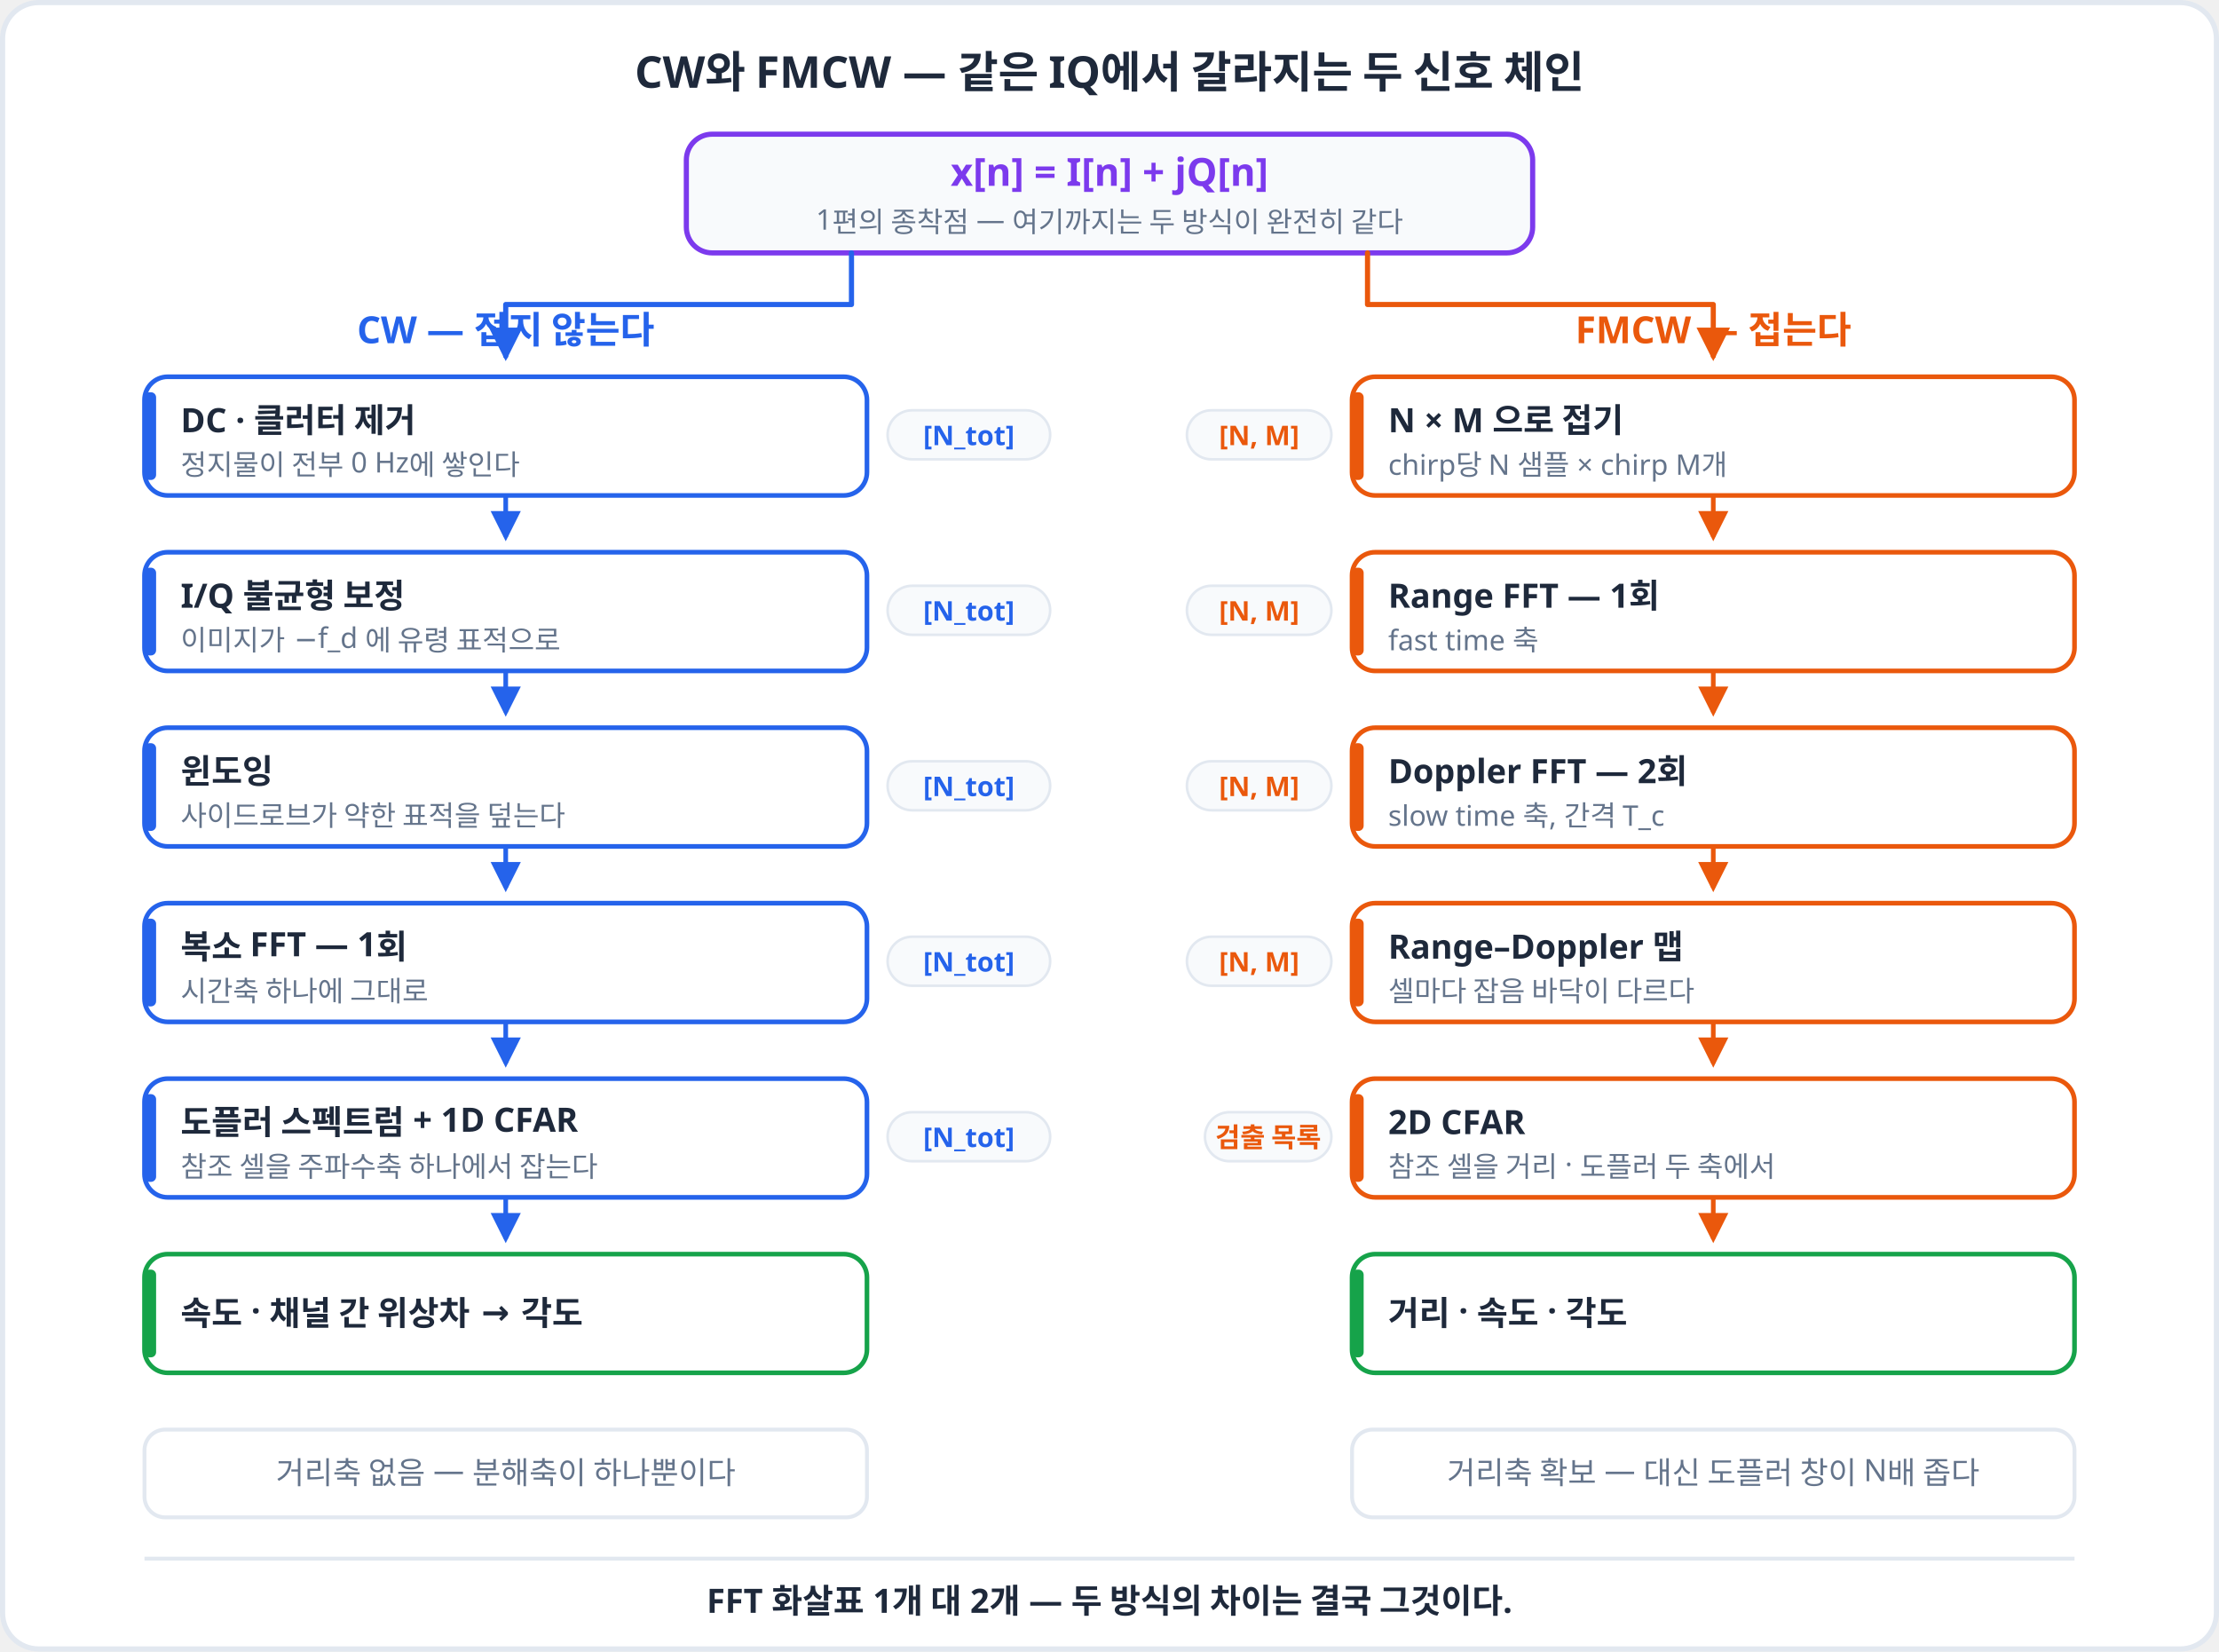
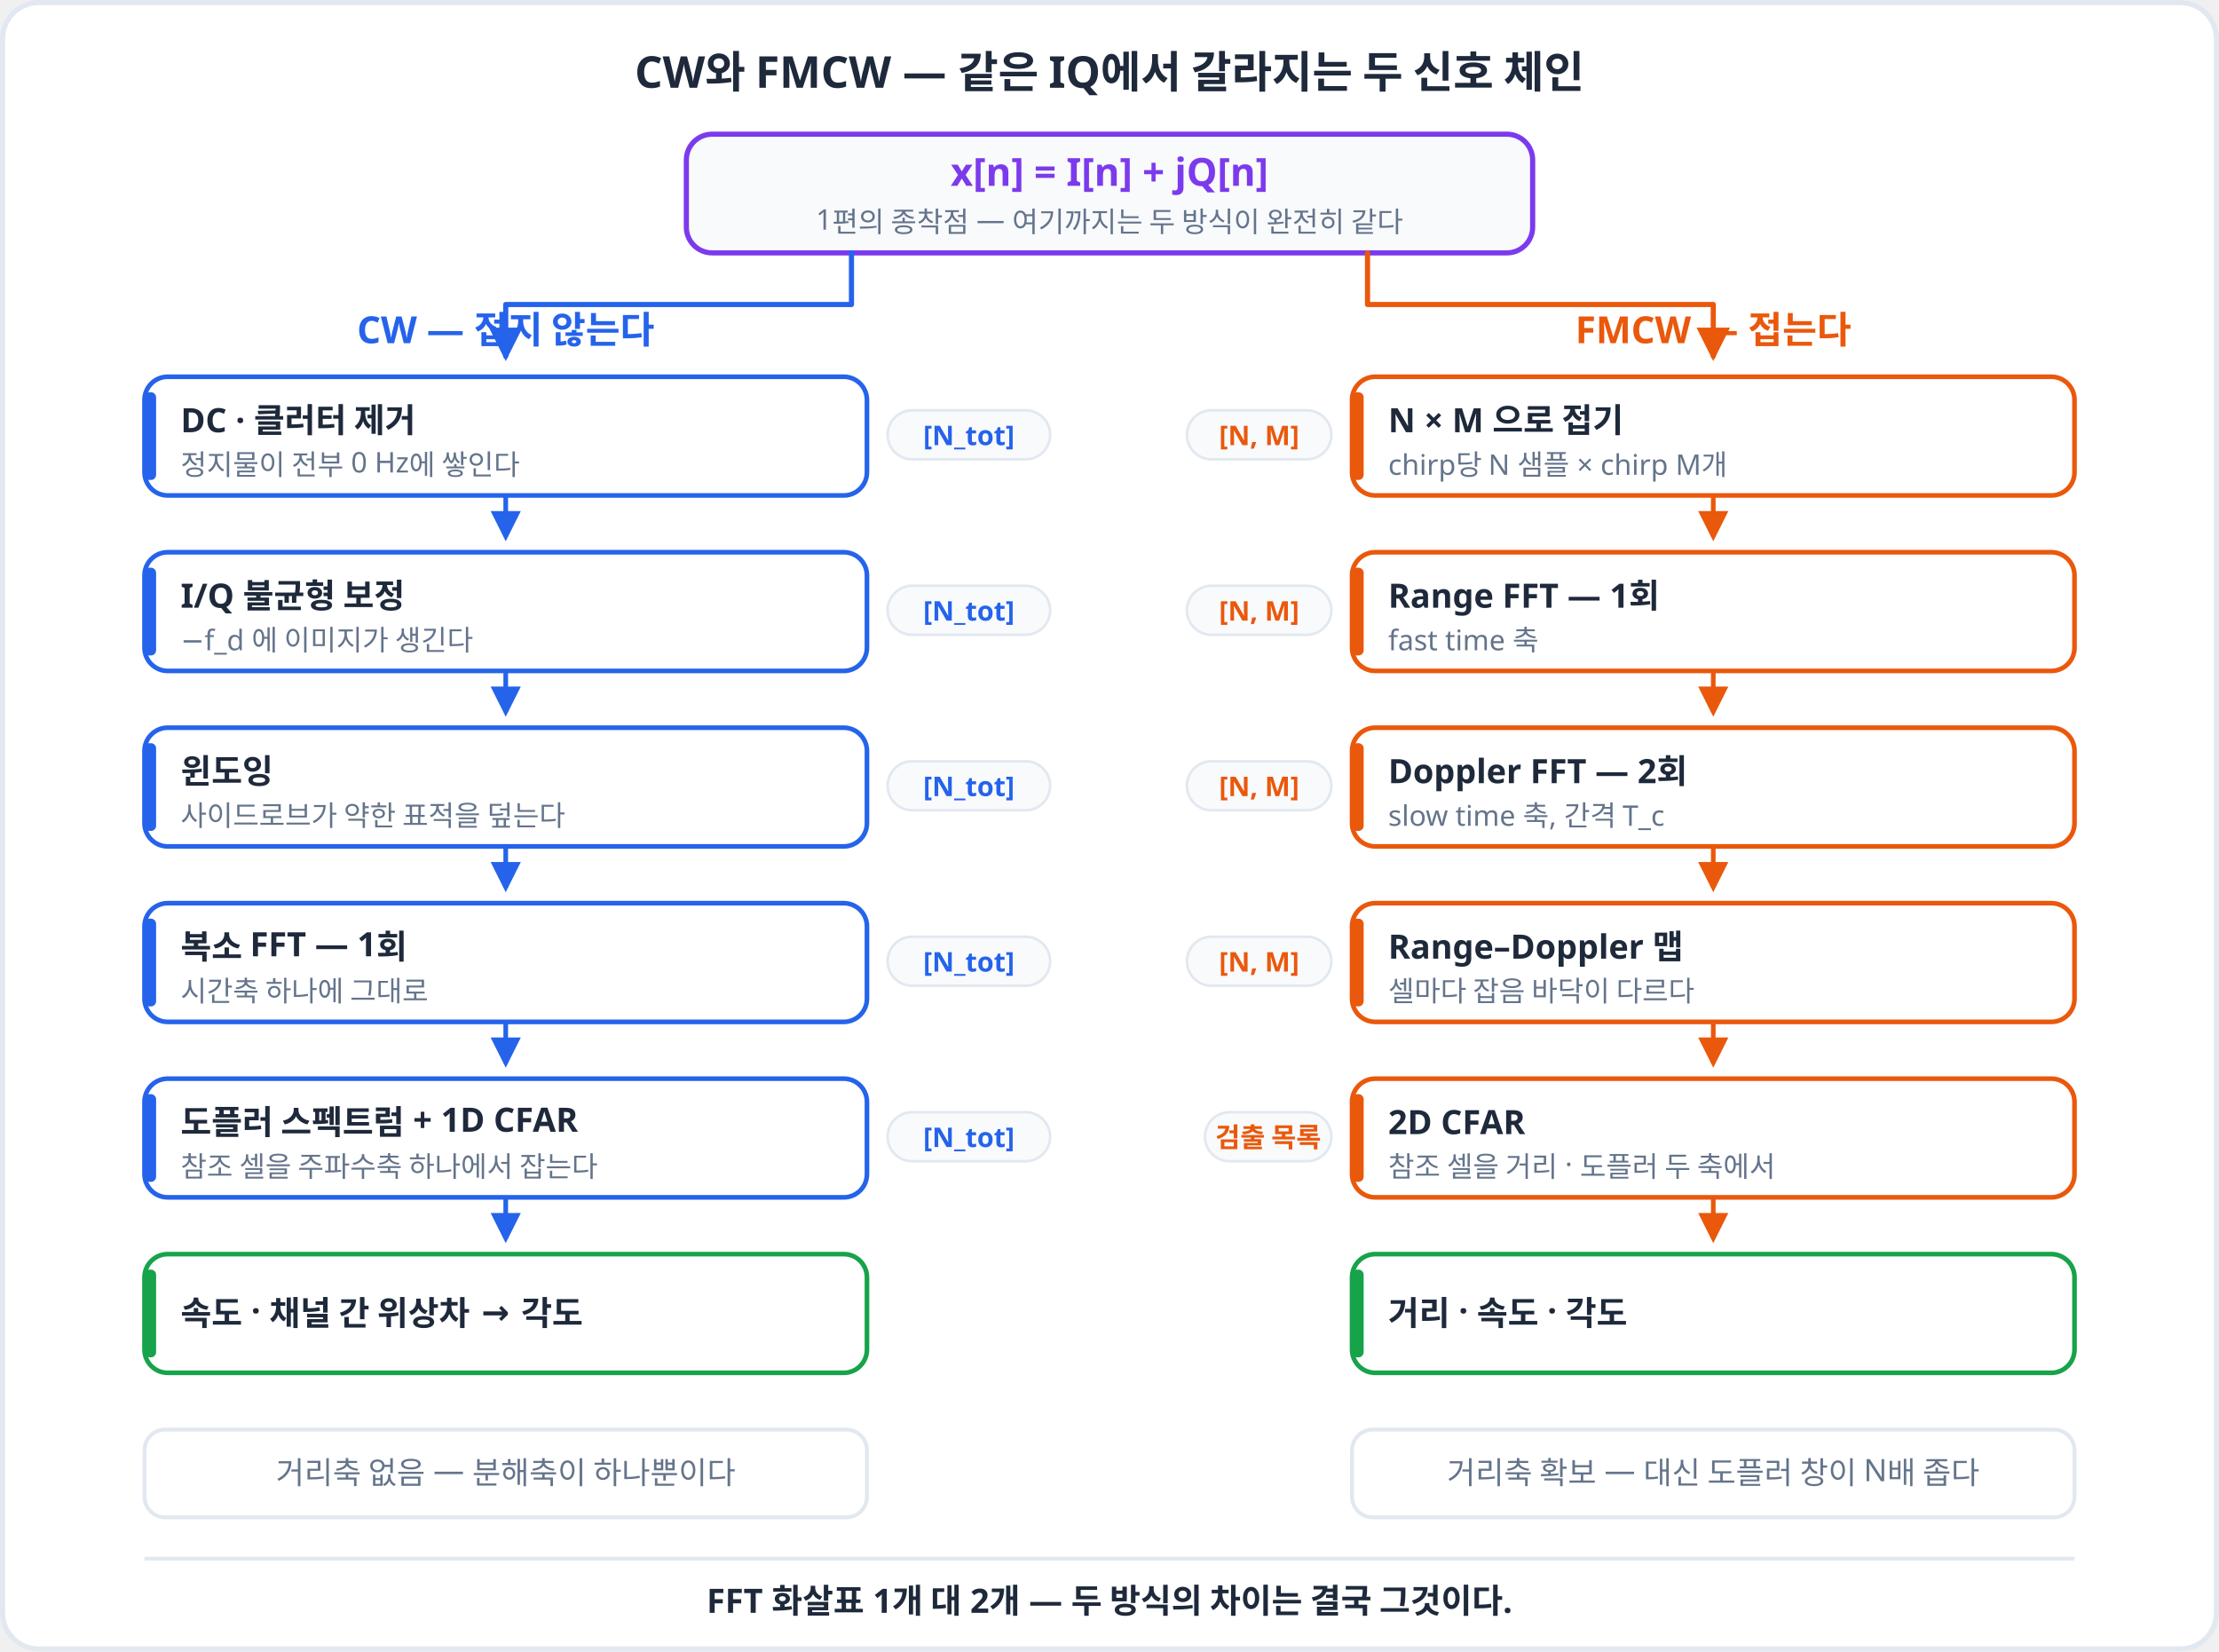
<svg xmlns="http://www.w3.org/2000/svg" viewBox="0 0 860 640" font-family="Segoe UI, Malgun Gothic, Apple SD Gothic Neo, sans-serif">
  <defs>
    <marker id="ar-mute" viewBox="0 0 10 10" refX="8.5" refY="5" markerWidth="6.5" markerHeight="6.5" orient="auto-start-reverse">
      <path d="M0,0 L10,5 L0,10 z" fill="#64748b" />
    </marker>
    <marker id="ar-blue" viewBox="0 0 10 10" refX="8.5" refY="5" markerWidth="6.5" markerHeight="6.5" orient="auto-start-reverse">
      <path d="M0,0 L10,5 L0,10 z" fill="#2563eb" />
    </marker>
    <marker id="ar-orange" viewBox="0 0 10 10" refX="8.5" refY="5" markerWidth="6.5" markerHeight="6.5" orient="auto-start-reverse">
      <path d="M0,0 L10,5 L0,10 z" fill="#ea580c" />
    </marker>
    <marker id="ar-green" viewBox="0 0 10 10" refX="8.5" refY="5" markerWidth="6.5" markerHeight="6.5" orient="auto-start-reverse">
      <path d="M0,0 L10,5 L0,10 z" fill="#16a34a" />
    </marker>
    <marker id="ar-red" viewBox="0 0 10 10" refX="8.5" refY="5" markerWidth="6.5" markerHeight="6.5" orient="auto-start-reverse">
      <path d="M0,0 L10,5 L0,10 z" fill="#dc2626" />
    </marker>
    <marker id="ar-violet" viewBox="0 0 10 10" refX="8.5" refY="5" markerWidth="6.5" markerHeight="6.5" orient="auto-start-reverse">
      <path d="M0,0 L10,5 L0,10 z" fill="#7c3aed" />
    </marker>
    <marker id="ar-axis" viewBox="0 0 10 10" refX="8.5" refY="5" markerWidth="6.5" markerHeight="6.5" orient="auto-start-reverse">
      <path d="M0,0 L10,5 L0,10 z" fill="#94a3b8" />
    </marker>
    <marker id="ar-sky" viewBox="0 0 10 10" refX="8.5" refY="5" markerWidth="6.5" markerHeight="6.5" orient="auto-start-reverse">
      <path d="M0,0 L10,5 L0,10 z" fill="#0284c7" />
    </marker>
  </defs>
  <rect x="1" y="1" width="858" height="638" rx="14" fill="#ffffff" stroke="#e2e8f0" stroke-width="2" />
  <text x="430" y="34" font-size="17" fill="#1e293b" text-anchor="middle" font-weight="700">CW와 FMCW — 같은 IQ에서 갈라지는 두 신호 체인</text>
  <rect x="266" y="52" width="328" height="46" rx="10" fill="#f8fafc" stroke="#7c3aed" stroke-width="2" />
  <text x="430" y="72" font-size="15" fill="#7c3aed" text-anchor="middle" font-weight="700">x[n] = I[n] + jQ[n]</text>
  <text x="430" y="89" font-size="11" fill="#64748b" text-anchor="middle" font-weight="400">1편의 종착점 — 여기까지는 두 방식이 완전히 같다</text>
  <path d="M330,98 L330,118 L196,118 L196,138" fill="none" stroke="#2563eb" stroke-width="2" stroke-linecap="round" stroke-linejoin="round" marker-end="url(#ar-blue)" />
  <path d="M530,98 L530,118 L664,118 L664,138" fill="none" stroke="#ea580c" stroke-width="2" stroke-linecap="round" stroke-linejoin="round" marker-end="url(#ar-orange)" />
  <text x="196" y="133" font-size="14.5" fill="#2563eb" text-anchor="middle" font-weight="700">CW — 접지 않는다</text>
  <text x="664" y="133" font-size="14.5" fill="#ea580c" text-anchor="middle" font-weight="700">FMCW — 접는다</text>
  <rect x="56" y="146" width="280" height="46" rx="9" fill="#ffffff" stroke="#2563eb" stroke-width="1.8" />
  <rect x="56" y="152" width="4.5" height="34" rx="2" fill="#2563eb" />
  <text x="70" y="167.5" font-size="13" fill="#1e293b" text-anchor="start" font-weight="600">DC · 클러터 제거</text>
  <text x="70" y="184" font-size="11" fill="#64748b" text-anchor="start" font-weight="400">정지물이 전부 0 Hz에 쌓인다</text>
  <rect x="524" y="146" width="280" height="46" rx="9" fill="#ffffff" stroke="#ea580c" stroke-width="1.8" />
  <rect x="524" y="152" width="4.5" height="34" rx="2" fill="#ea580c" />
  <text x="538" y="167.5" font-size="13" fill="#1e293b" text-anchor="start" font-weight="600">N × M 으로 접기</text>
  <text x="538" y="184" font-size="11" fill="#64748b" text-anchor="start" font-weight="400">chirp당 N 샘플 × chirp M개</text>
  <rect x="344" y="159" width="63" height="19" rx="9.5" fill="#f8fafc" stroke="#e2e8f0" stroke-width="1" />
  <text x="375.5" y="172.5" font-size="10.5" fill="#2563eb" text-anchor="middle" font-weight="600">[N_tot]</text>
  <rect x="460" y="159" width="56" height="19" rx="9.5" fill="#f8fafc" stroke="#e2e8f0" stroke-width="1" />
  <text x="488" y="172.5" font-size="10.5" fill="#ea580c" text-anchor="middle" font-weight="600">[N, M]</text>
  <line x1="196" y1="192" x2="196" y2="208" stroke="#2563eb" stroke-width="1.8" stroke-linecap="butt" marker-end="url(#ar-blue)" />
  <line x1="664" y1="192" x2="664" y2="208" stroke="#ea580c" stroke-width="1.8" stroke-linecap="butt" marker-end="url(#ar-orange)" />
  <rect x="56" y="214" width="280" height="46" rx="9" fill="#ffffff" stroke="#2563eb" stroke-width="1.8" />
  <rect x="56" y="220" width="4.5" height="34" rx="2" fill="#2563eb" />
  <text x="70" y="235.5" font-size="13" fill="#1e293b" text-anchor="start" font-weight="600">I/Q 불균형 보정</text>
-   <text x="70" y="252" font-size="11" fill="#64748b" text-anchor="start" font-weight="400">이미지가 −f_d 에 유령 표적으로</text>
+   <text x="70" y="252" font-size="11" fill="#64748b" text-anchor="start" font-weight="400">−f_d 에 이미지가 생긴다</text>
  <rect x="524" y="214" width="280" height="46" rx="9" fill="#ffffff" stroke="#ea580c" stroke-width="1.8" />
  <rect x="524" y="220" width="4.5" height="34" rx="2" fill="#ea580c" />
  <text x="538" y="235.5" font-size="13" fill="#1e293b" text-anchor="start" font-weight="600">Range FFT — 1회</text>
  <text x="538" y="252" font-size="11" fill="#64748b" text-anchor="start" font-weight="400">fast time 축</text>
  <rect x="344" y="227" width="63" height="19" rx="9.5" fill="#f8fafc" stroke="#e2e8f0" stroke-width="1" />
  <text x="375.5" y="240.5" font-size="10.5" fill="#2563eb" text-anchor="middle" font-weight="600">[N_tot]</text>
  <rect x="460" y="227" width="56" height="19" rx="9.5" fill="#f8fafc" stroke="#e2e8f0" stroke-width="1" />
  <text x="488" y="240.5" font-size="10.5" fill="#ea580c" text-anchor="middle" font-weight="600">[N, M]</text>
  <line x1="196" y1="260" x2="196" y2="276" stroke="#2563eb" stroke-width="1.8" stroke-linecap="butt" marker-end="url(#ar-blue)" />
  <line x1="664" y1="260" x2="664" y2="276" stroke="#ea580c" stroke-width="1.8" stroke-linecap="butt" marker-end="url(#ar-orange)" />
  <rect x="56" y="282" width="280" height="46" rx="9" fill="#ffffff" stroke="#2563eb" stroke-width="1.8" />
  <rect x="56" y="288" width="4.5" height="34" rx="2" fill="#2563eb" />
  <text x="70" y="303.5" font-size="13" fill="#1e293b" text-anchor="start" font-weight="600">윈도잉</text>
  <text x="70" y="320" font-size="11" fill="#64748b" text-anchor="start" font-weight="400">사이드로브가 약한 표적을 덮는다</text>
  <rect x="524" y="282" width="280" height="46" rx="9" fill="#ffffff" stroke="#ea580c" stroke-width="1.8" />
  <rect x="524" y="288" width="4.5" height="34" rx="2" fill="#ea580c" />
  <text x="538" y="303.5" font-size="13" fill="#1e293b" text-anchor="start" font-weight="600">Doppler FFT — 2회</text>
  <text x="538" y="320" font-size="11" fill="#64748b" text-anchor="start" font-weight="400">slow time 축, 간격 T_c</text>
  <rect x="344" y="295" width="63" height="19" rx="9.5" fill="#f8fafc" stroke="#e2e8f0" stroke-width="1" />
  <text x="375.5" y="308.5" font-size="10.5" fill="#2563eb" text-anchor="middle" font-weight="600">[N_tot]</text>
  <rect x="460" y="295" width="56" height="19" rx="9.5" fill="#f8fafc" stroke="#e2e8f0" stroke-width="1" />
  <text x="488" y="308.5" font-size="10.5" fill="#ea580c" text-anchor="middle" font-weight="600">[N, M]</text>
  <line x1="196" y1="328" x2="196" y2="344" stroke="#2563eb" stroke-width="1.8" stroke-linecap="butt" marker-end="url(#ar-blue)" />
  <line x1="664" y1="328" x2="664" y2="344" stroke="#ea580c" stroke-width="1.8" stroke-linecap="butt" marker-end="url(#ar-orange)" />
  <rect x="56" y="350" width="280" height="46" rx="9" fill="#ffffff" stroke="#2563eb" stroke-width="1.8" />
  <rect x="56" y="356" width="4.5" height="34" rx="2" fill="#2563eb" />
  <text x="70" y="371.5" font-size="13" fill="#1e293b" text-anchor="start" font-weight="600">복소 FFT — 1회</text>
  <text x="70" y="388" font-size="11" fill="#64748b" text-anchor="start" font-weight="400">시간축 하나에 그대로</text>
  <rect x="524" y="350" width="280" height="46" rx="9" fill="#ffffff" stroke="#ea580c" stroke-width="1.8" />
  <rect x="524" y="356" width="4.5" height="34" rx="2" fill="#ea580c" />
  <text x="538" y="371.5" font-size="13" fill="#1e293b" text-anchor="start" font-weight="600">Range–Doppler 맵</text>
  <text x="538" y="388" font-size="11" fill="#64748b" text-anchor="start" font-weight="400">셀마다 잡음 바닥이 다르다</text>
  <rect x="344" y="363" width="63" height="19" rx="9.5" fill="#f8fafc" stroke="#e2e8f0" stroke-width="1" />
  <text x="375.5" y="376.5" font-size="10.5" fill="#2563eb" text-anchor="middle" font-weight="600">[N_tot]</text>
  <rect x="460" y="363" width="56" height="19" rx="9.5" fill="#f8fafc" stroke="#e2e8f0" stroke-width="1" />
  <text x="488" y="376.5" font-size="10.5" fill="#ea580c" text-anchor="middle" font-weight="600">[N, M]</text>
  <line x1="196" y1="396" x2="196" y2="412" stroke="#2563eb" stroke-width="1.8" stroke-linecap="butt" marker-end="url(#ar-blue)" />
  <line x1="664" y1="396" x2="664" y2="412" stroke="#ea580c" stroke-width="1.8" stroke-linecap="butt" marker-end="url(#ar-orange)" />
  <rect x="56" y="418" width="280" height="46" rx="9" fill="#ffffff" stroke="#2563eb" stroke-width="1.8" />
  <rect x="56" y="424" width="4.5" height="34" rx="2" fill="#2563eb" />
  <text x="70" y="439.5" font-size="13" fill="#1e293b" text-anchor="start" font-weight="600">도플러 스펙트럼 + 1D CFAR</text>
  <text x="70" y="456" font-size="11" fill="#64748b" text-anchor="start" font-weight="400">참조 셀을 주파수축 하나에서 잡는다</text>
  <rect x="524" y="418" width="280" height="46" rx="9" fill="#ffffff" stroke="#ea580c" stroke-width="1.8" />
  <rect x="524" y="424" width="4.5" height="34" rx="2" fill="#ea580c" />
  <text x="538" y="439.5" font-size="13" fill="#1e293b" text-anchor="start" font-weight="600">2D CFAR</text>
  <text x="538" y="456" font-size="11" fill="#64748b" text-anchor="start" font-weight="400">참조 셀을 거리 · 도플러 두 축에서</text>
  <rect x="344" y="431" width="63" height="19" rx="9.5" fill="#f8fafc" stroke="#e2e8f0" stroke-width="1" />
  <text x="375.5" y="444.5" font-size="10.5" fill="#2563eb" text-anchor="middle" font-weight="600">[N_tot]</text>
  <rect x="467" y="431" width="49" height="19" rx="9.5" fill="#f8fafc" stroke="#e2e8f0" stroke-width="1" />
  <text x="491.5" y="444.5" font-size="10.5" fill="#ea580c" text-anchor="middle" font-weight="600">검출 목록</text>
  <line x1="196" y1="464" x2="196" y2="480" stroke="#2563eb" stroke-width="1.8" stroke-linecap="butt" marker-end="url(#ar-blue)" />
  <line x1="664" y1="464" x2="664" y2="480" stroke="#ea580c" stroke-width="1.8" stroke-linecap="butt" marker-end="url(#ar-orange)" />
  <rect x="56" y="486" width="280" height="46" rx="9" fill="#ffffff" stroke="#16a34a" stroke-width="1.8" />
  <rect x="56" y="492" width="4.5" height="34" rx="2" fill="#16a34a" />
  <text x="70" y="513.5" font-size="13" fill="#1e293b" text-anchor="start" font-weight="600">속도 · 채널 간 위상차 → 각도</text>
  <rect x="524" y="486" width="280" height="46" rx="9" fill="#ffffff" stroke="#16a34a" stroke-width="1.8" />
  <rect x="524" y="492" width="4.5" height="34" rx="2" fill="#16a34a" />
  <text x="538" y="513.5" font-size="13" fill="#1e293b" text-anchor="start" font-weight="600">거리 · 속도 · 각도</text>
  <rect x="56" y="554" width="280" height="34" rx="8" fill="#ffffff" stroke="#e2e8f0" stroke-width="1.5" />
  <text x="196" y="575" font-size="12" fill="#64748b" text-anchor="middle" font-weight="400">거리축 없음 — 분해축이 하나뿐이다</text>
  <rect x="524" y="554" width="280" height="34" rx="8" fill="#ffffff" stroke="#e2e8f0" stroke-width="1.5" />
  <text x="664" y="575" font-size="12" fill="#64748b" text-anchor="middle" font-weight="400">거리축 확보 — 대신 도플러 창이 N배 좁다</text>
  <line x1="56" y1="604" x2="804" y2="604" stroke="#e2e8f0" stroke-width="1.5" stroke-linecap="butt" />
  <text x="430" y="625" font-size="13" fill="#1e293b" text-anchor="middle" font-weight="600">FFT 화살표 1개 대 2개 — 두 방식의 차이는 결국 그것이다.</text>
</svg>
